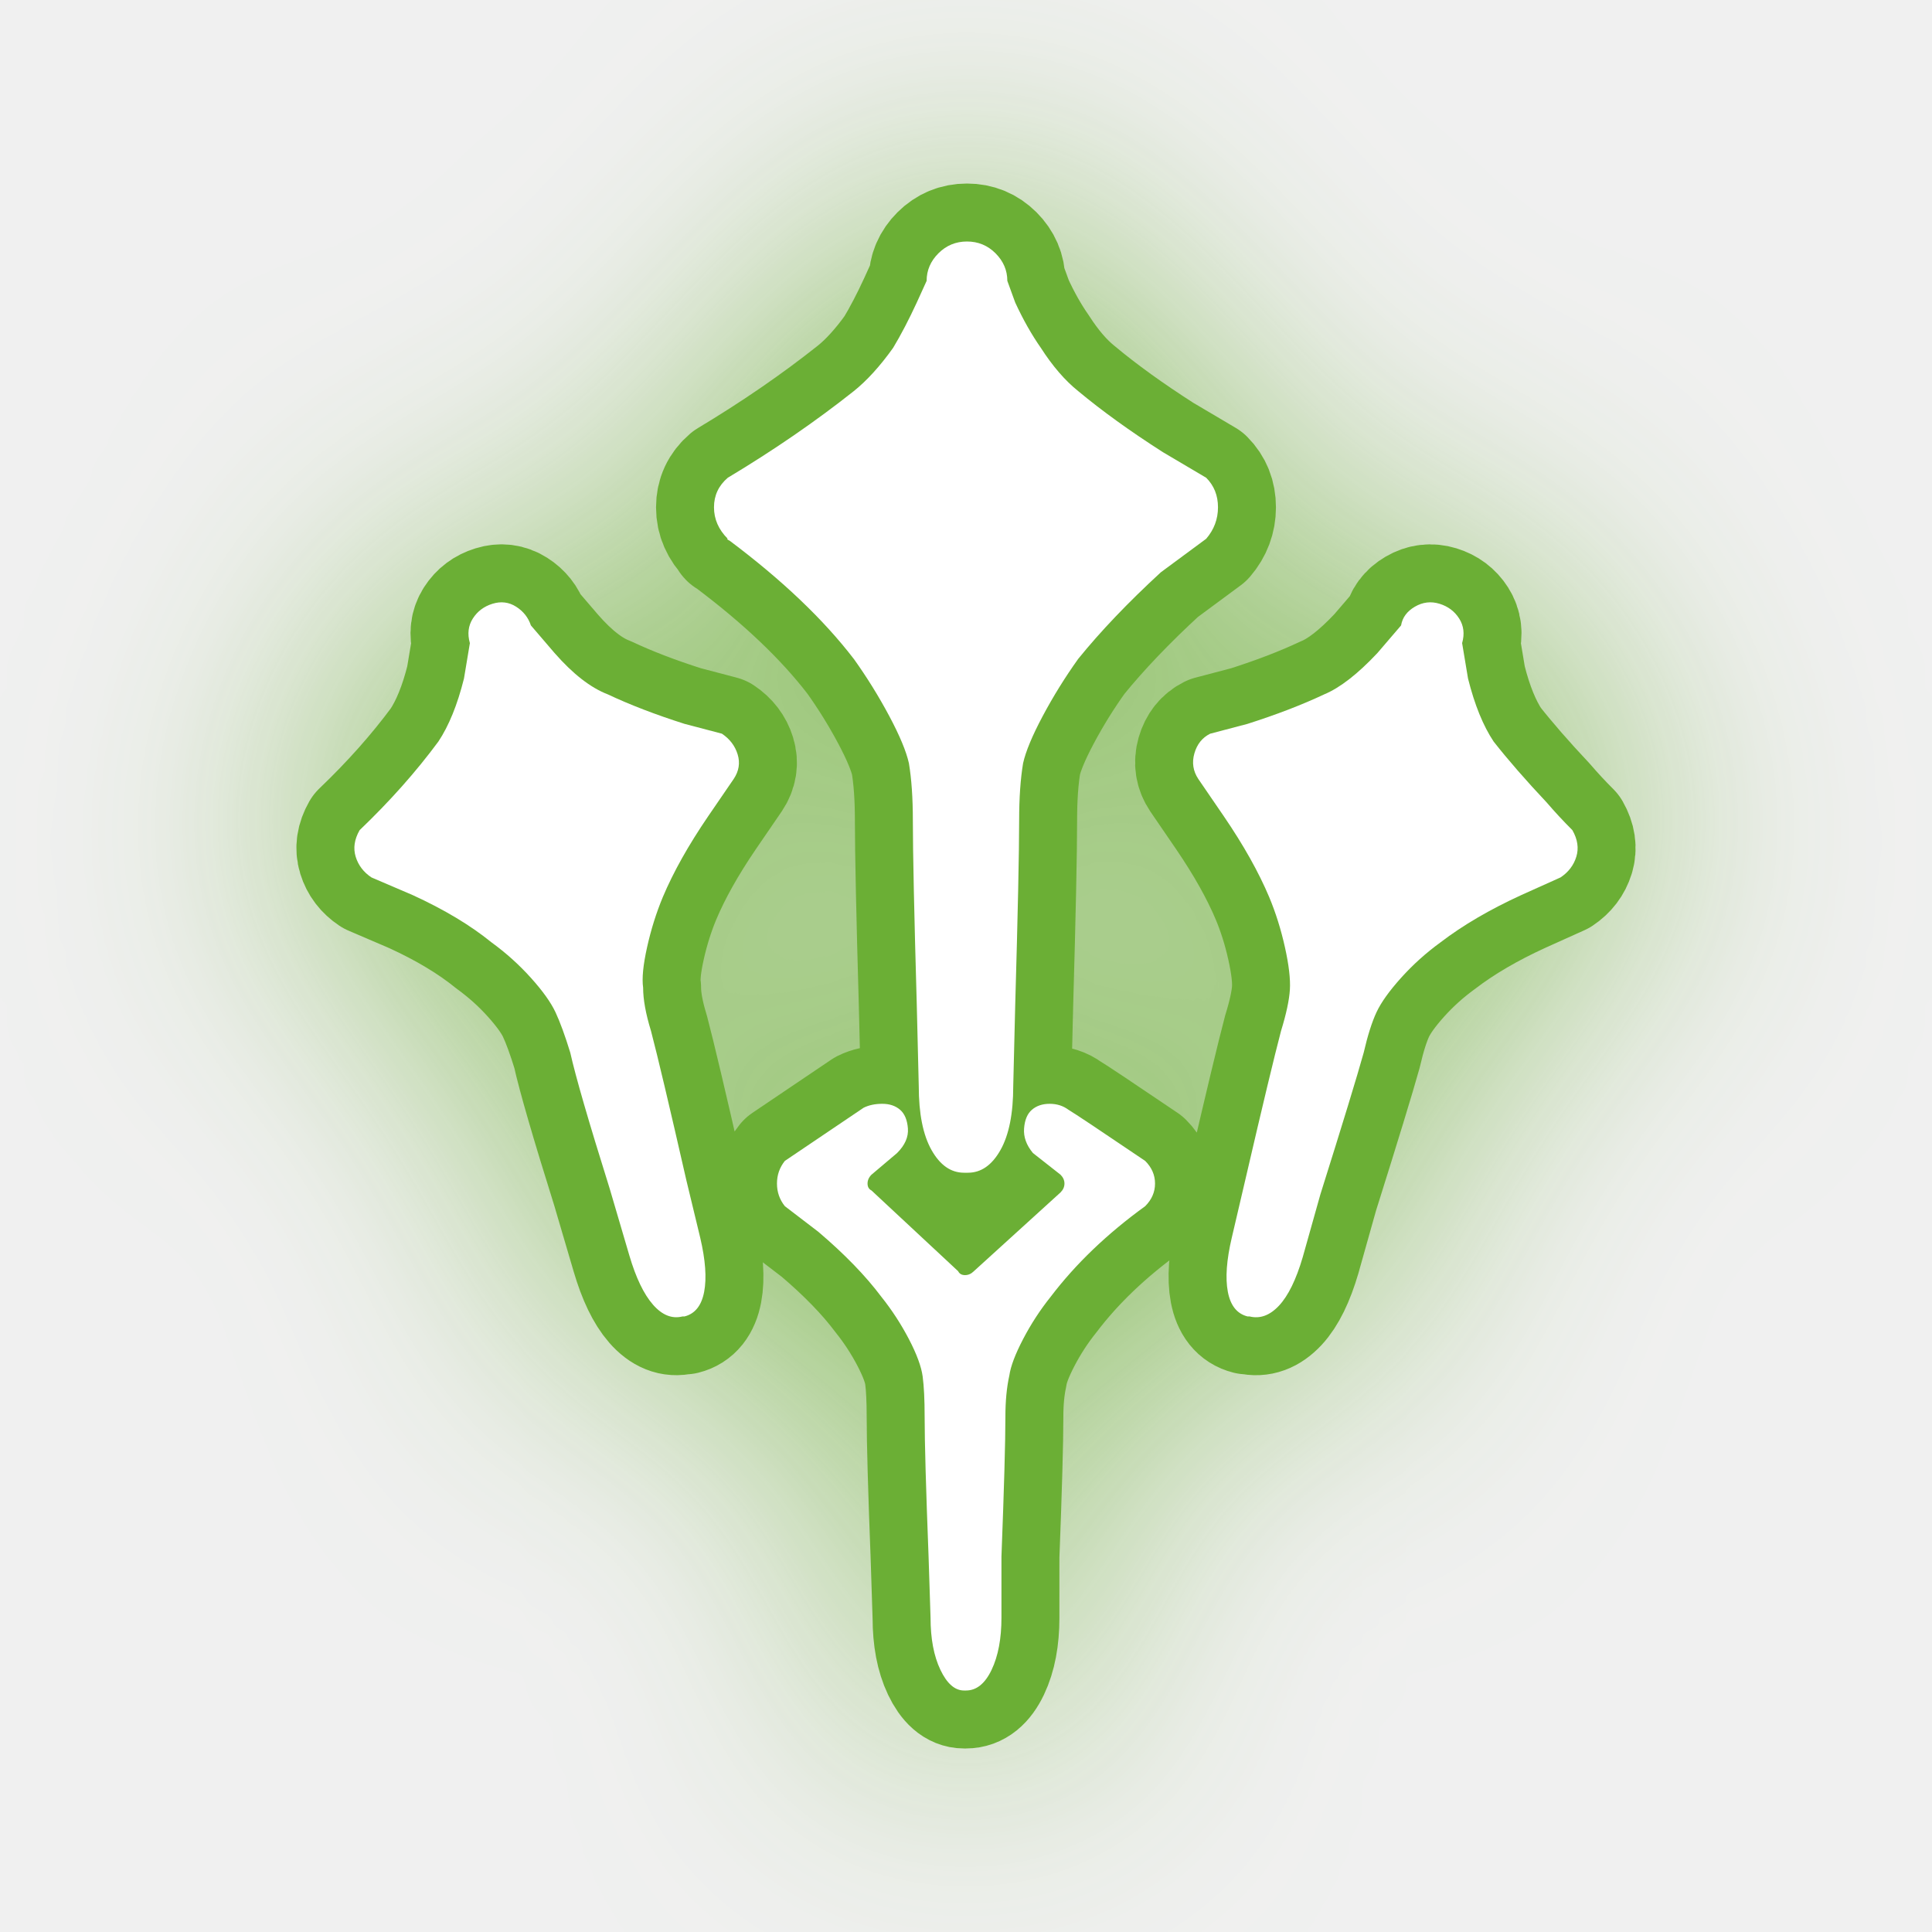
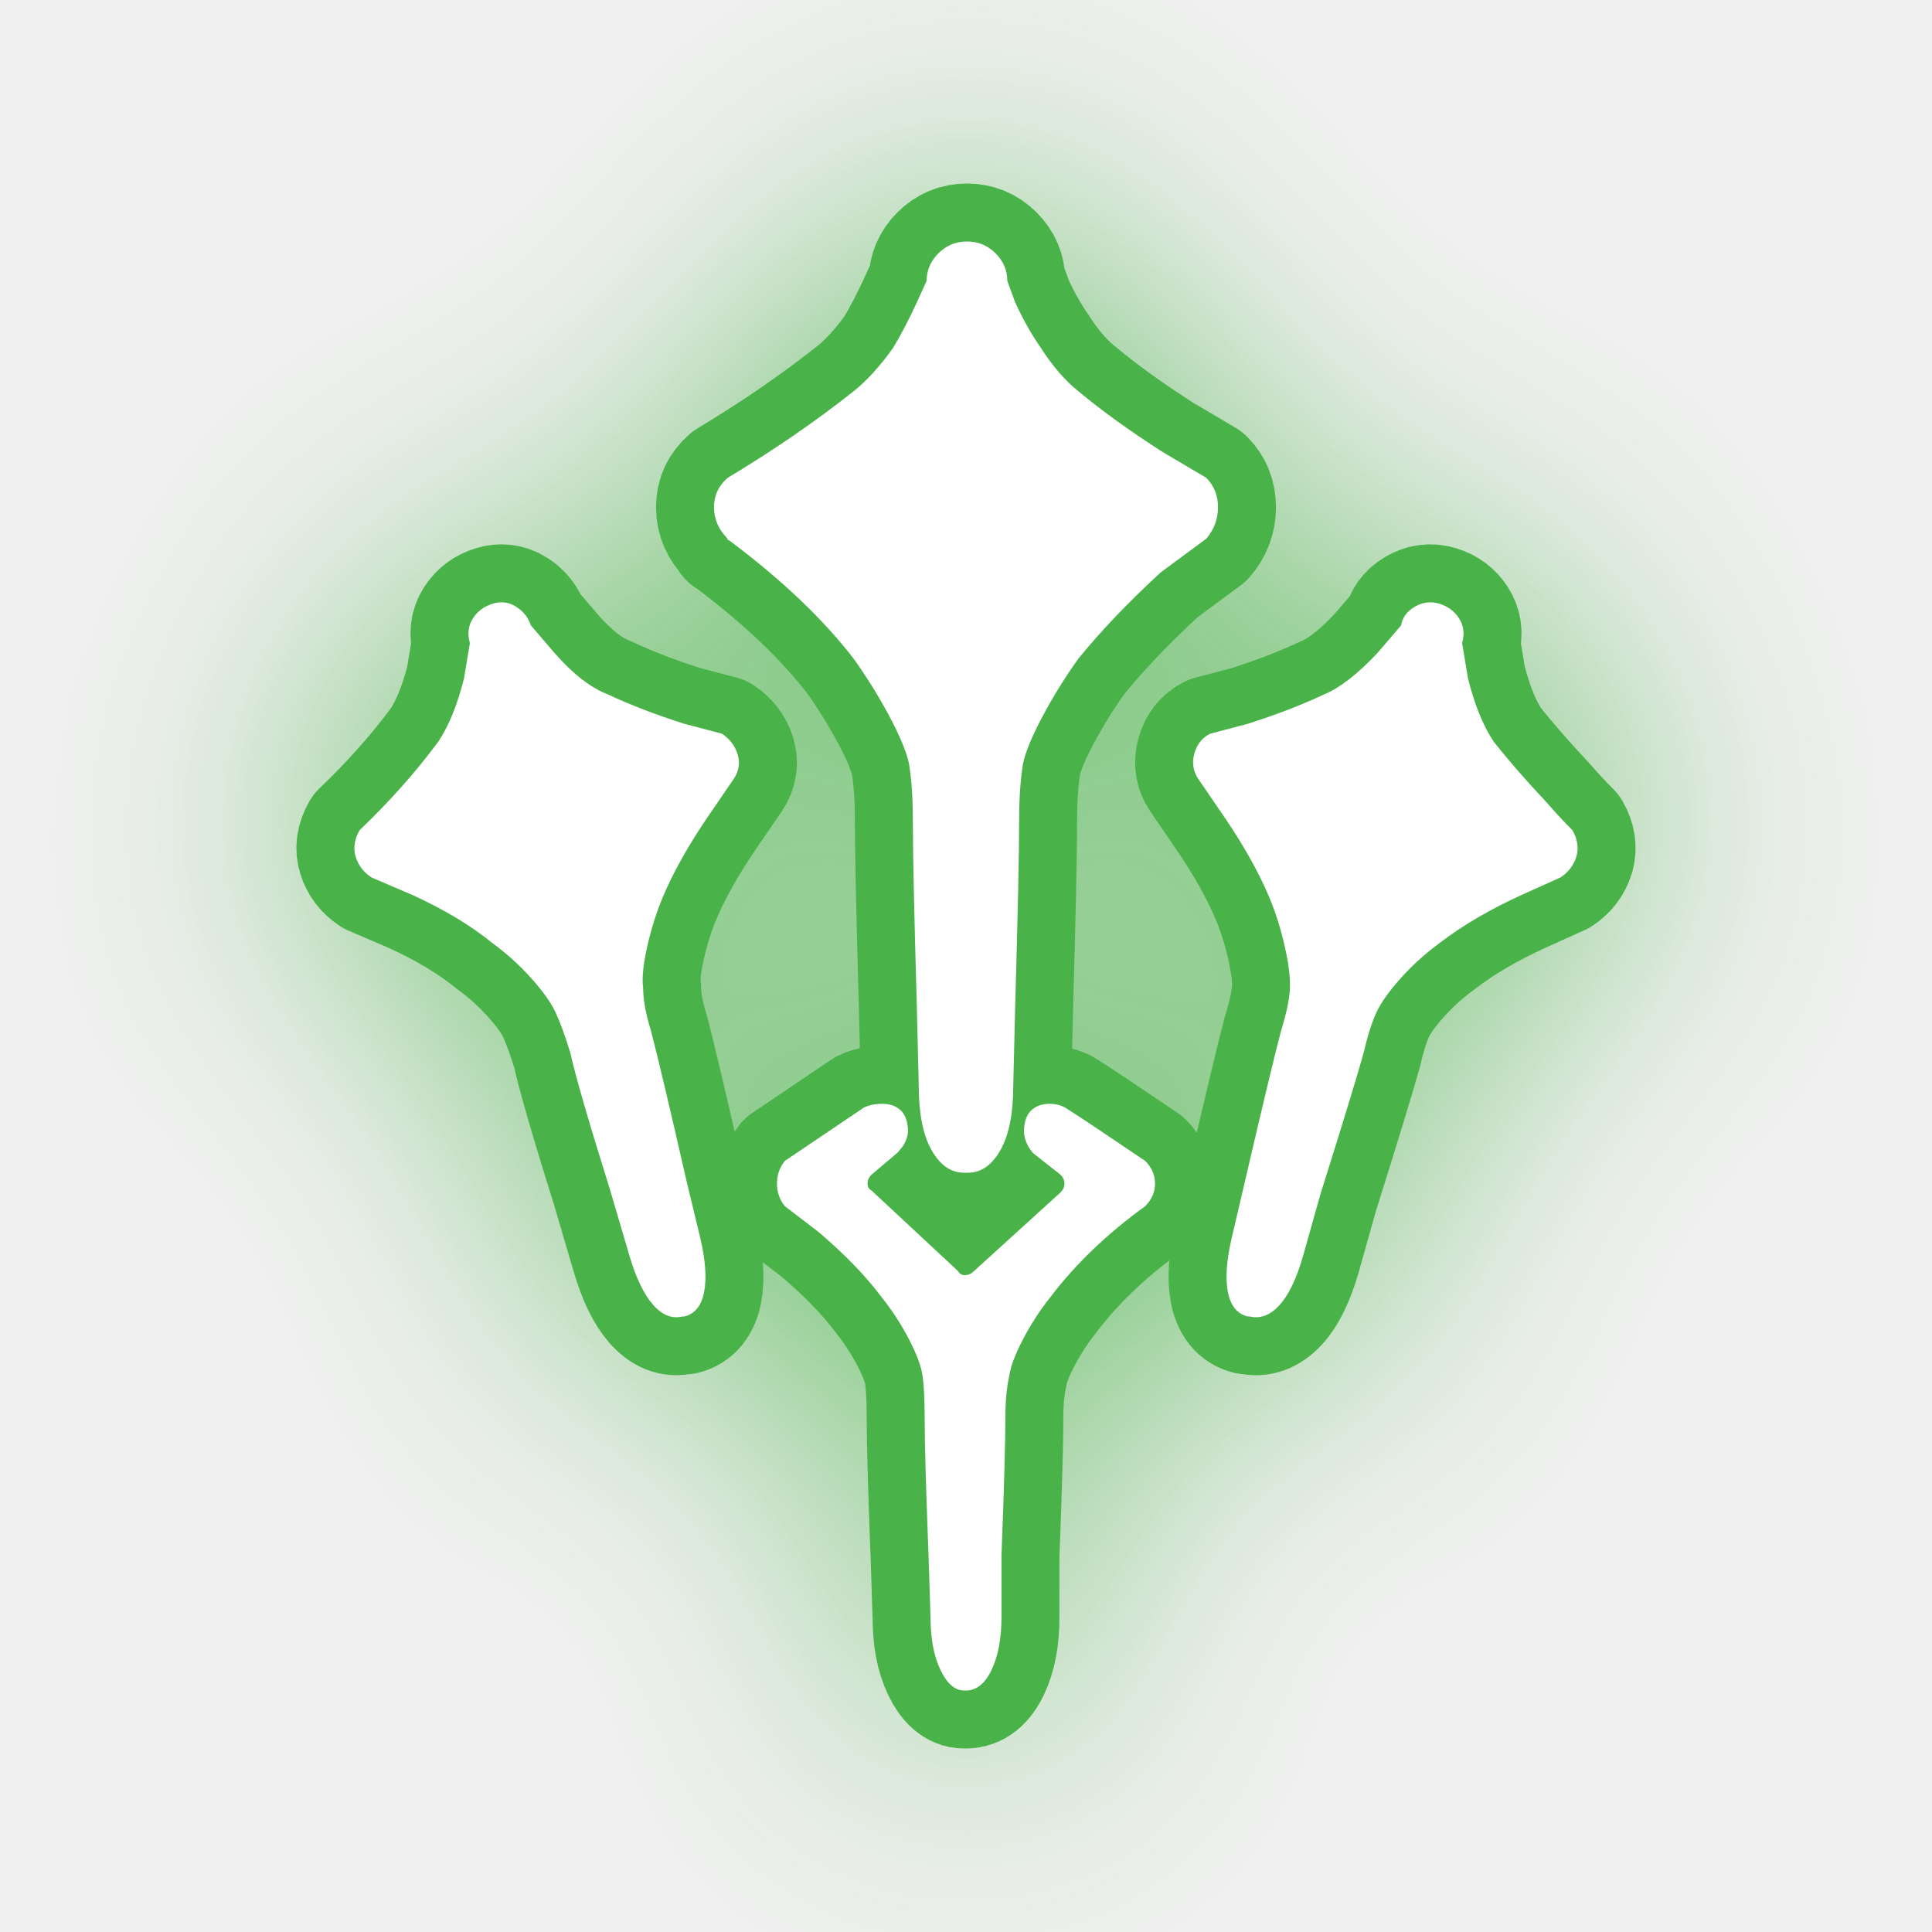
<svg xmlns="http://www.w3.org/2000/svg" width="100mm" height="100mm" viewBox="0 0 100 100" version="1.1" id="svg1">
  <defs id="defs1">
    <filter style="color-interpolation-filters:sRGB" id="filter17" x="-0.331" y="-0.28" width="1.663" height="1.56">
-       <feFlood result="flood" in="SourceGraphic" flood-opacity="0.75" flood-color="rgb(107,175,53)" id="feFlood16" />
+       <feFlood result="flood" in="SourceGraphic" flood-opacity="0.75" flood-color="rgb(73,179,73)" id="feFlood16" />
      <feGaussianBlur result="blur" stdDeviation="7.5" id="feGaussianBlur16" in="SourceGraphic" />
      <feOffset result="offset" in="blur" dx="0" dy="0" id="feOffset16" />
      <feComposite result="comp1" operator="in" in="flood" in2="offset" id="feComposite16" />
      <feComposite result="comp2" operator="over" in="SourceGraphic" in2="comp1" id="feComposite17" />
    </filter>
  </defs>
  <g id="layer1">
-     <path d="m 44.192,34.103 q 1.019,1.427 1.834,2.955 0.815,1.529 1.019,2.446 0.204,1.223 0.204,2.955 0,2.446 0.204,9.579 l 0.102,4.178 q 0,2.14 0.662,3.312 0.662,1.172 1.681,1.172 h 0.204 q 1.019,0 1.681,-1.172 0.662,-1.172 0.662,-3.312 l 0.102,-4.178 q 0.204,-7.133 0.204,-9.579 0,-1.732 0.204,-2.955 0.204,-0.917 1.019,-2.446 0.815,-1.529 1.834,-2.955 1.732,-2.14 4.28,-4.484 l 2.344,-1.732 q 0.611,-0.713 0.611,-1.63 0,-0.917 -0.611,-1.529 l -2.242,-1.325 q -2.548,-1.63 -4.382,-3.159 -1.019,-0.815 -1.936,-2.242 -0.713,-1.019 -1.325,-2.344 l -0.408,-1.121 q 0,-0.815 -0.611,-1.427 Q 50.917,12.5 50.051,12.5 q -0.866,0 -1.478,0.611 -0.611,0.611 -0.611,1.427 l -0.51,1.121 q -0.611,1.325 -1.223,2.344 -1.019,1.427 -2.038,2.242 -2.955,2.344 -6.522,4.484 -0.713,0.611 -0.713,1.529 0,0.917 0.713,1.63 -0.102,0 0.102,0.102 4.076,3.057 6.42,6.114 z m -6.216,6.216 q 0.408,-0.611 0.204,-1.274 -0.204,-0.662 -0.815,-1.07 L 35.428,37.466 Q 33.186,36.753 31.454,35.938 30.129,35.428 28.702,33.798 l -1.223,-1.427 Q 27.276,31.76 26.715,31.403 26.155,31.046 25.493,31.25 q -0.662,0.204 -1.019,0.764 -0.357,0.56 -0.153,1.274 l -0.306,1.834 q -0.51,2.038 -1.325,3.261 -1.732,2.344 -4.076,4.586 -0.408,0.713 -0.204,1.376 0.204,0.662 0.815,1.07 l 2.14,0.917 q 2.446,1.121 4.076,2.446 1.121,0.815 2.038,1.834 0.917,1.019 1.274,1.783 0.357,0.764 0.764,2.089 0.408,1.834 2.038,7.031 l 1.019,3.465 q 0.51,1.732 1.223,2.548 0.713,0.815 1.529,0.611 h 0.102 q 0.815,-0.204 1.019,-1.274 0.204,-1.07 -0.204,-2.802 l -0.713,-2.955 q -1.325,-5.808 -1.834,-7.745 -0.408,-1.325 -0.408,-2.242 -0.102,-0.713 0.204,-2.089 0.306,-1.376 0.815,-2.599 0.815,-1.936 2.344,-4.178 z m 43.41,2.649 q -0.713,-0.713 -1.325,-1.427 -1.63,-1.732 -2.751,-3.159 -0.815,-1.223 -1.325,-3.261 l -0.306,-1.834 Q 75.883,32.575 75.526,32.014 75.17,31.454 74.507,31.25 q -0.662,-0.204 -1.274,0.153 -0.611,0.357 -0.713,0.968 l -1.223,1.427 q -1.529,1.63 -2.751,2.14 -1.732,0.815 -3.974,1.529 l -1.936,0.51 q -0.611,0.306 -0.815,1.019 -0.204,0.713 0.204,1.325 l 1.325,1.936 q 1.529,2.242 2.344,4.178 0.51,1.223 0.815,2.599 0.306,1.376 0.255,2.191 -0.051,0.815 -0.459,2.14 -0.51,1.936 -1.834,7.643 L 63.757,64.062 q -0.408,1.732 -0.204,2.802 0.204,1.07 1.019,1.274 h 0.102 q 0.815,0.204 1.529,-0.56 0.713,-0.764 1.223,-2.497 l 0.917,-3.261 q 1.732,-5.503 2.242,-7.337 0.306,-1.325 0.662,-2.089 0.357,-0.764 1.274,-1.783 0.917,-1.019 2.038,-1.834 1.732,-1.325 4.178,-2.446 l 2.038,-0.917 q 0.611,-0.408 0.815,-1.07 0.204,-0.662 -0.204,-1.376 z M 55.299,57.439 q -0.408,-0.306 -0.968,-0.306 -0.56,0 -0.917,0.306 -0.357,0.306 -0.408,0.968 -0.051,0.662 0.459,1.274 l 1.427,1.121 q 0.204,0.204 0.204,0.459 0,0.255 -0.204,0.459 l -4.484,4.076 q -0.204,0.204 -0.459,0.204 -0.255,0 -0.357,-0.204 l -4.484,-4.178 q -0.204,-0.102 -0.204,-0.357 0,-0.255 0.204,-0.459 l 1.325,-1.121 q 0.611,-0.611 0.56,-1.274 -0.051,-0.662 -0.408,-0.968 -0.357,-0.306 -0.917,-0.306 -0.56,0 -0.968,0.204 l -4.076,2.751 q -0.408,0.51 -0.408,1.172 0,0.662 0.408,1.172 l 1.732,1.325 q 2.038,1.732 3.261,3.363 0.815,1.019 1.427,2.191 0.611,1.172 0.713,1.936 0.102,0.764 0.102,2.089 0,1.936 0.204,7.235 l 0.102,3.159 q 0,1.63 0.51,2.7 0.51,1.07 1.223,1.07 h 0.102 q 0.815,0 1.325,-1.07 0.51,-1.07 0.51,-2.7 v -3.159 q 0.204,-5.299 0.204,-7.235 0,-1.223 0.204,-2.14 0.102,-0.713 0.713,-1.885 0.611,-1.172 1.427,-2.191 1.936,-2.548 4.891,-4.688 0.51,-0.51 0.51,-1.172 0,-0.662 -0.51,-1.172 -3.465,-2.344 -3.974,-2.649 z" id="path1" style="fill:#ffffff;fill-opacity:1;stroke-width:6;font-variation-settings:normal;opacity:1;vector-effect:none;stroke:#6baf35;stroke-linecap:butt;stroke-linejoin:round;stroke-miterlimit:15;stroke-dasharray:none;stroke-dashoffset:0;stroke-opacity:1;-inkscape-stroke:none;paint-order:stroke markers fill;filter:url(#filter17);stop-color:#000000;stop-opacity:1" />
+     <path d="m 44.192,34.103 q 1.019,1.427 1.834,2.955 0.815,1.529 1.019,2.446 0.204,1.223 0.204,2.955 0,2.446 0.204,9.579 l 0.102,4.178 q 0,2.14 0.662,3.312 0.662,1.172 1.681,1.172 h 0.204 q 1.019,0 1.681,-1.172 0.662,-1.172 0.662,-3.312 l 0.102,-4.178 q 0.204,-7.133 0.204,-9.579 0,-1.732 0.204,-2.955 0.204,-0.917 1.019,-2.446 0.815,-1.529 1.834,-2.955 1.732,-2.14 4.28,-4.484 l 2.344,-1.732 q 0.611,-0.713 0.611,-1.63 0,-0.917 -0.611,-1.529 l -2.242,-1.325 q -2.548,-1.63 -4.382,-3.159 -1.019,-0.815 -1.936,-2.242 -0.713,-1.019 -1.325,-2.344 l -0.408,-1.121 q 0,-0.815 -0.611,-1.427 Q 50.917,12.5 50.051,12.5 q -0.866,0 -1.478,0.611 -0.611,0.611 -0.611,1.427 l -0.51,1.121 q -0.611,1.325 -1.223,2.344 -1.019,1.427 -2.038,2.242 -2.955,2.344 -6.522,4.484 -0.713,0.611 -0.713,1.529 0,0.917 0.713,1.63 -0.102,0 0.102,0.102 4.076,3.057 6.42,6.114 z m -6.216,6.216 q 0.408,-0.611 0.204,-1.274 -0.204,-0.662 -0.815,-1.07 L 35.428,37.466 Q 33.186,36.753 31.454,35.938 30.129,35.428 28.702,33.798 l -1.223,-1.427 Q 27.276,31.76 26.715,31.403 26.155,31.046 25.493,31.25 q -0.662,0.204 -1.019,0.764 -0.357,0.56 -0.153,1.274 l -0.306,1.834 q -0.51,2.038 -1.325,3.261 -1.732,2.344 -4.076,4.586 -0.408,0.713 -0.204,1.376 0.204,0.662 0.815,1.07 l 2.14,0.917 q 2.446,1.121 4.076,2.446 1.121,0.815 2.038,1.834 0.917,1.019 1.274,1.783 0.357,0.764 0.764,2.089 0.408,1.834 2.038,7.031 l 1.019,3.465 q 0.51,1.732 1.223,2.548 0.713,0.815 1.529,0.611 h 0.102 q 0.815,-0.204 1.019,-1.274 0.204,-1.07 -0.204,-2.802 l -0.713,-2.955 q -1.325,-5.808 -1.834,-7.745 -0.408,-1.325 -0.408,-2.242 -0.102,-0.713 0.204,-2.089 0.306,-1.376 0.815,-2.599 0.815,-1.936 2.344,-4.178 z m 43.41,2.649 q -0.713,-0.713 -1.325,-1.427 -1.63,-1.732 -2.751,-3.159 -0.815,-1.223 -1.325,-3.261 l -0.306,-1.834 Q 75.883,32.575 75.526,32.014 75.17,31.454 74.507,31.25 q -0.662,-0.204 -1.274,0.153 -0.611,0.357 -0.713,0.968 l -1.223,1.427 q -1.529,1.63 -2.751,2.14 -1.732,0.815 -3.974,1.529 l -1.936,0.51 q -0.611,0.306 -0.815,1.019 -0.204,0.713 0.204,1.325 l 1.325,1.936 q 1.529,2.242 2.344,4.178 0.51,1.223 0.815,2.599 0.306,1.376 0.255,2.191 -0.051,0.815 -0.459,2.14 -0.51,1.936 -1.834,7.643 L 63.757,64.062 q -0.408,1.732 -0.204,2.802 0.204,1.07 1.019,1.274 h 0.102 q 0.815,0.204 1.529,-0.56 0.713,-0.764 1.223,-2.497 l 0.917,-3.261 q 1.732,-5.503 2.242,-7.337 0.306,-1.325 0.662,-2.089 0.357,-0.764 1.274,-1.783 0.917,-1.019 2.038,-1.834 1.732,-1.325 4.178,-2.446 l 2.038,-0.917 q 0.611,-0.408 0.815,-1.07 0.204,-0.662 -0.204,-1.376 z M 55.299,57.439 q -0.408,-0.306 -0.968,-0.306 -0.56,0 -0.917,0.306 -0.357,0.306 -0.408,0.968 -0.051,0.662 0.459,1.274 l 1.427,1.121 q 0.204,0.204 0.204,0.459 0,0.255 -0.204,0.459 l -4.484,4.076 q -0.204,0.204 -0.459,0.204 -0.255,0 -0.357,-0.204 l -4.484,-4.178 q -0.204,-0.102 -0.204,-0.357 0,-0.255 0.204,-0.459 l 1.325,-1.121 q 0.611,-0.611 0.56,-1.274 -0.051,-0.662 -0.408,-0.968 -0.357,-0.306 -0.917,-0.306 -0.56,0 -0.968,0.204 l -4.076,2.751 q -0.408,0.51 -0.408,1.172 0,0.662 0.408,1.172 l 1.732,1.325 q 2.038,1.732 3.261,3.363 0.815,1.019 1.427,2.191 0.611,1.172 0.713,1.936 0.102,0.764 0.102,2.089 0,1.936 0.204,7.235 l 0.102,3.159 q 0,1.63 0.51,2.7 0.51,1.07 1.223,1.07 h 0.102 q 0.815,0 1.325,-1.07 0.51,-1.07 0.51,-2.7 v -3.159 q 0.204,-5.299 0.204,-7.235 0,-1.223 0.204,-2.14 0.102,-0.713 0.713,-1.885 0.611,-1.172 1.427,-2.191 1.936,-2.548 4.891,-4.688 0.51,-0.51 0.51,-1.172 0,-0.662 -0.51,-1.172 -3.465,-2.344 -3.974,-2.649 z" id="path1" style="fill:#ffffff;fill-opacity:1;stroke-width:6;font-variation-settings:normal;opacity:1;vector-effect:none;stroke:#49b349;stroke-linecap:butt;stroke-linejoin:round;stroke-miterlimit:15;stroke-dasharray:none;stroke-dashoffset:0;stroke-opacity:1;-inkscape-stroke:none;paint-order:stroke markers fill;filter:url(#filter17);stop-color:#000000;stop-opacity:1" />
  </g>
</svg>
